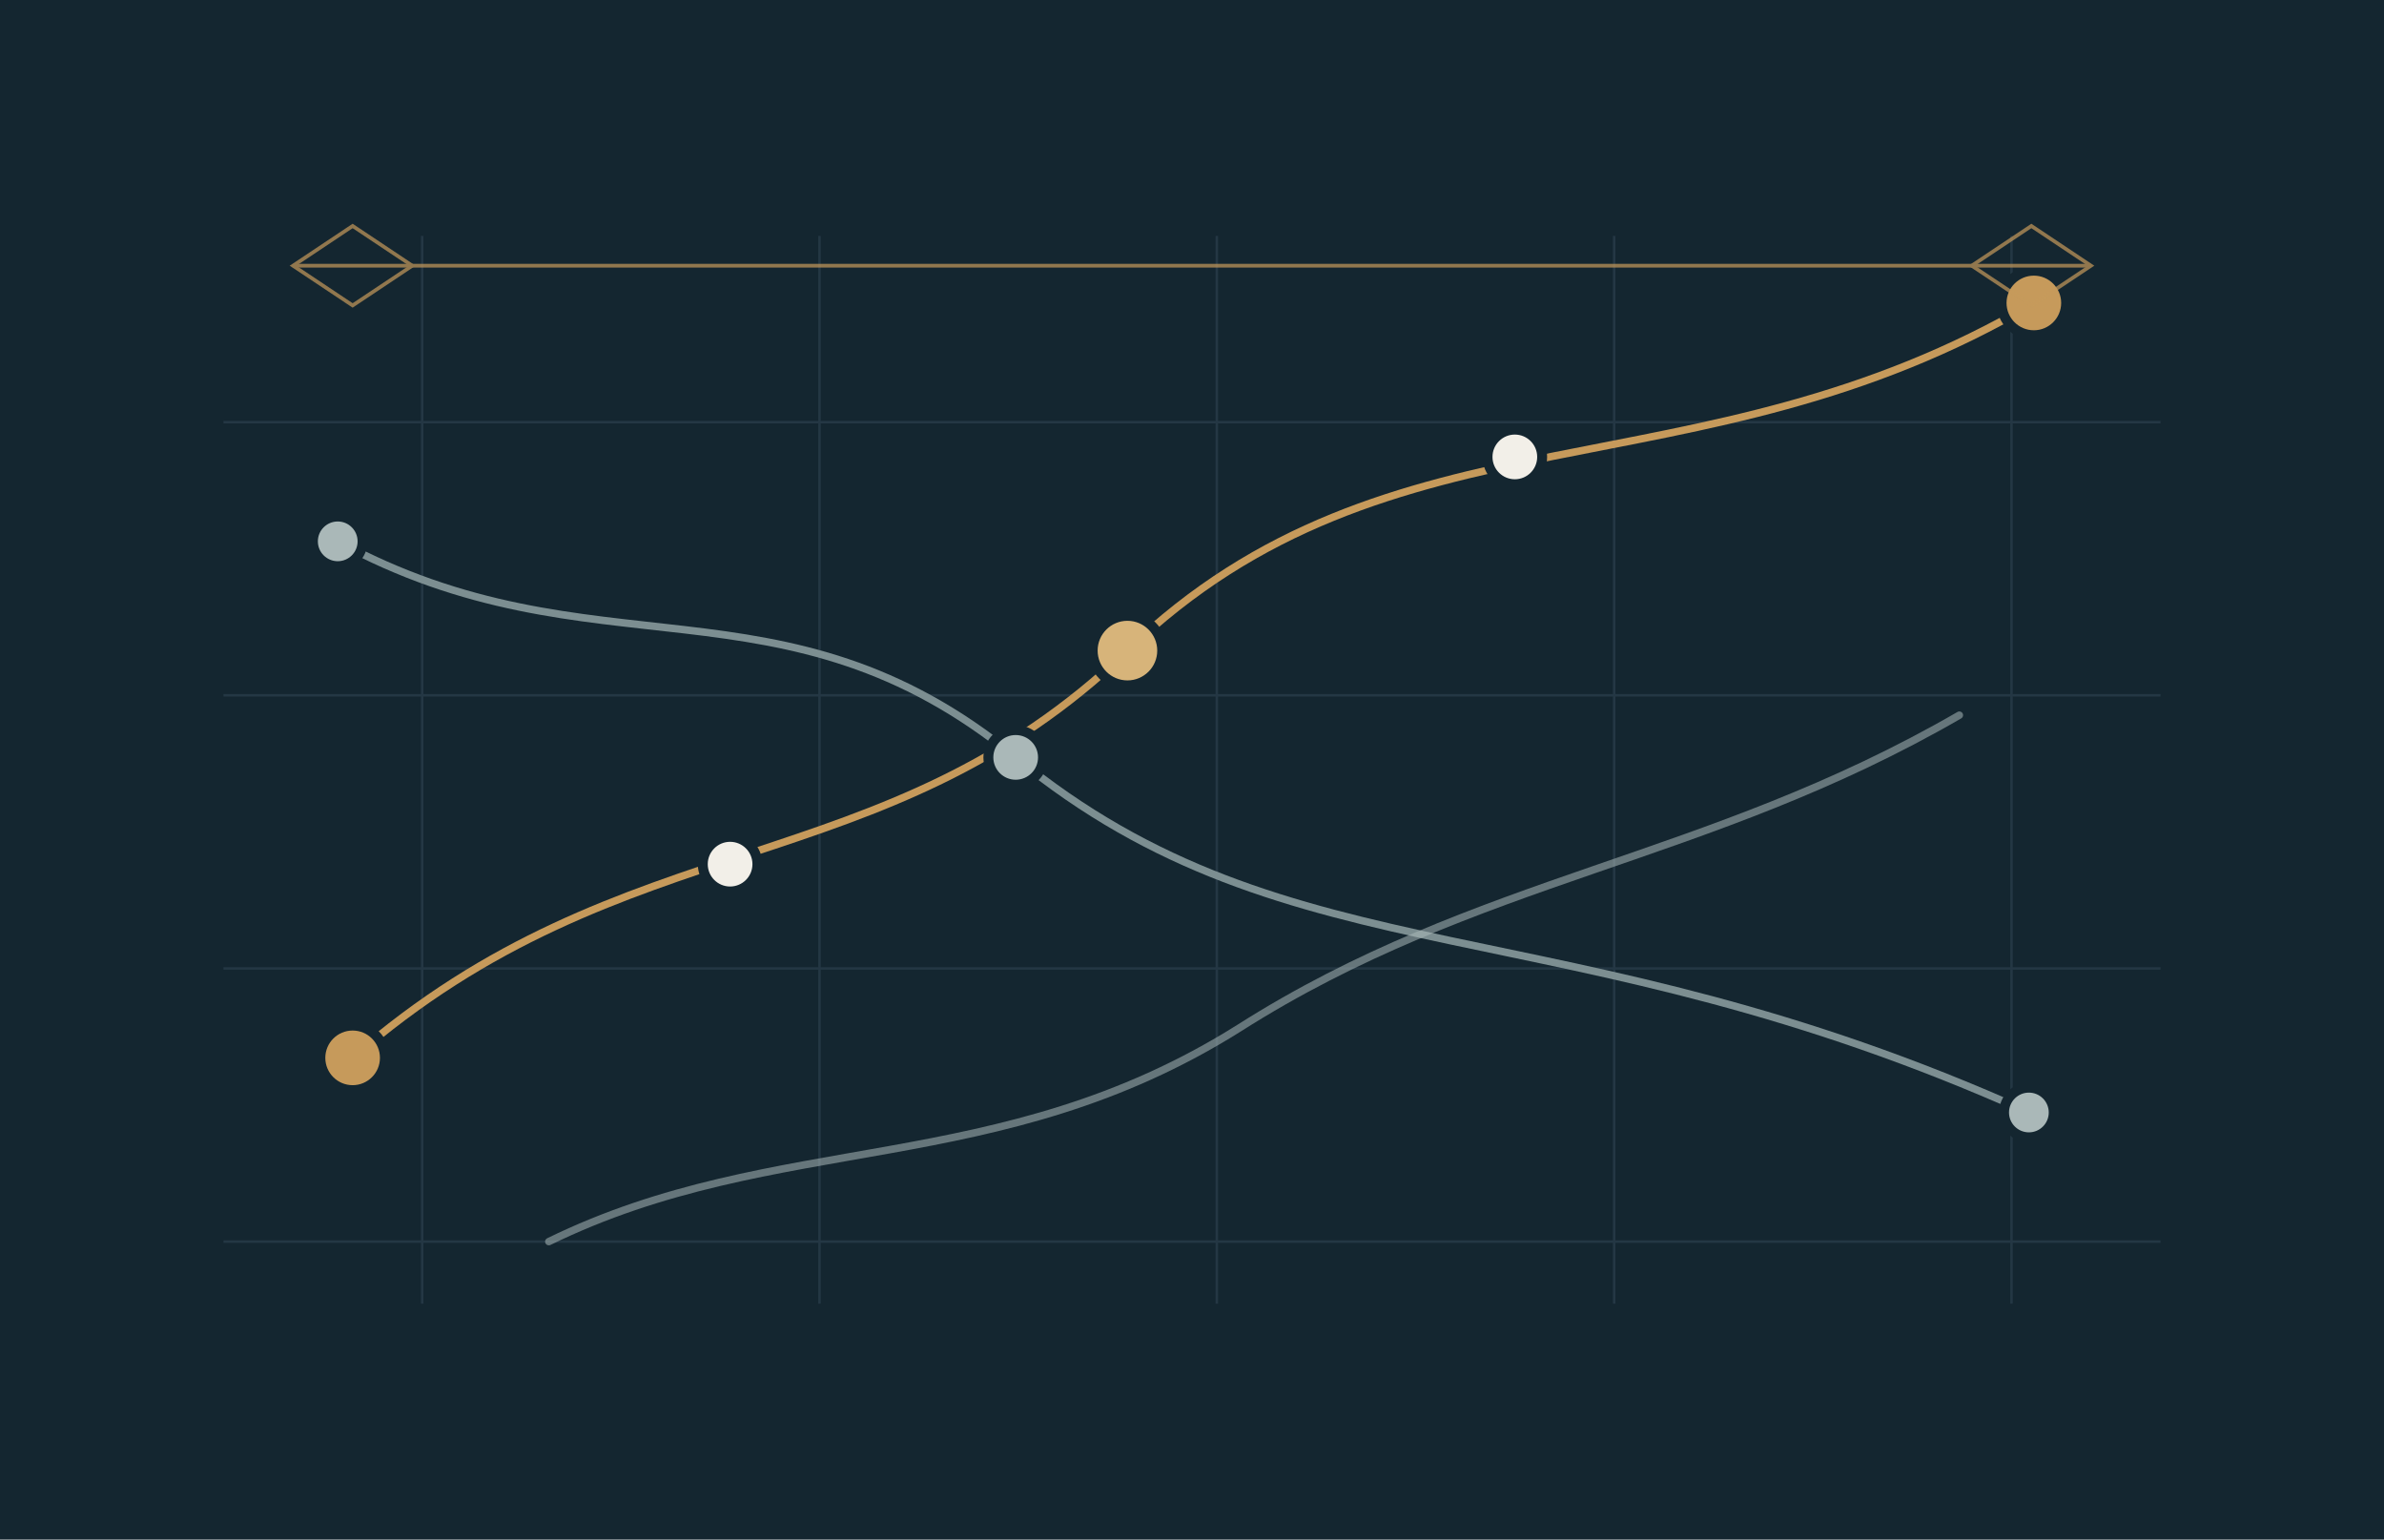
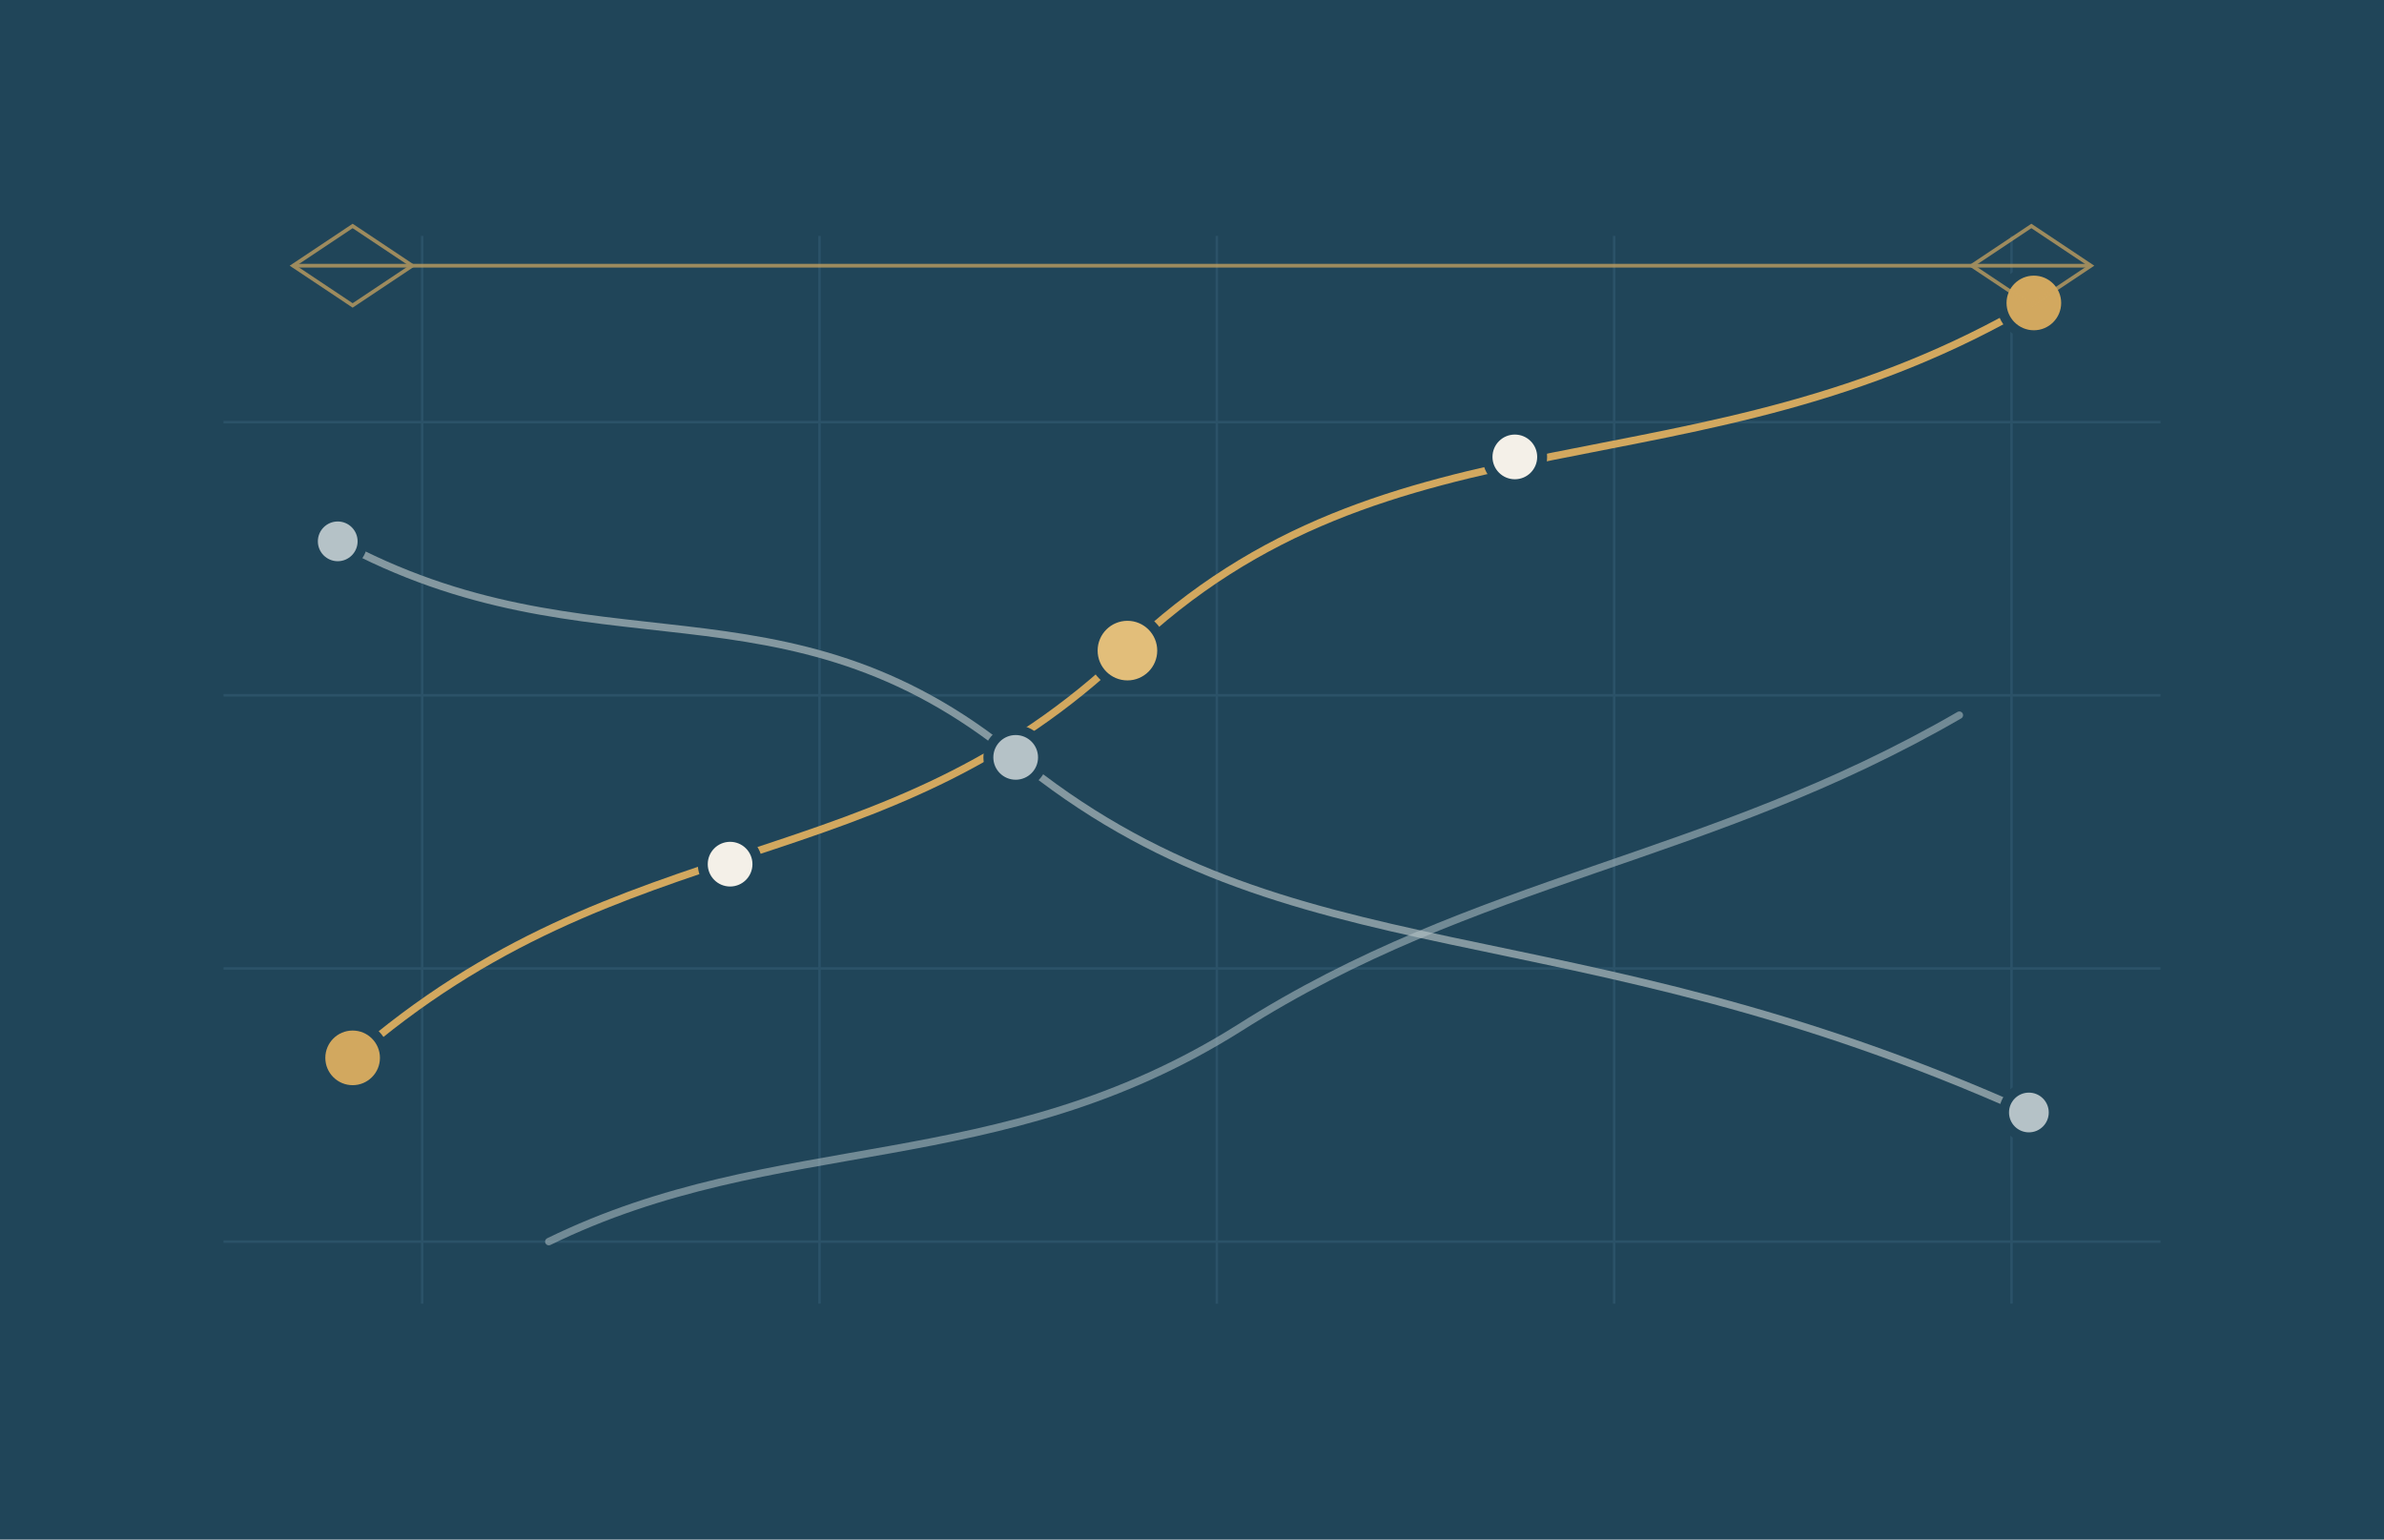
<svg xmlns="http://www.w3.org/2000/svg" width="960" height="620" viewBox="0 0 960 620" role="img" aria-labelledby="title desc">
-   <rect width="960" height="620" fill="#142630" />
-   <g fill="none" stroke="#243744" stroke-width="1">
+   <rect width="960" height="620" fill="#204559" />
+   <g fill="none" stroke="#2B5268" stroke-width="1">
    <path d="M90 500H870M90 390H870M90 280H870M90 170H870" />
    <path d="M170 95V525M330 95V525M490 95V525M650 95V525M810 95V525" />
  </g>
  <g fill="none" stroke-linecap="round" stroke-width="3">
-     <path d="M142 426C252 330 355 357 454 262C560 160 683 202 819 122" stroke="#C69A5B" />
-     <path d="M136 218C239 274 315 228 409 305C520 396 628 363 817 448" stroke="#7C8E91" />
-     <path d="M221 500C313 455 402 475 499 414C595 353 687 347 789 288" stroke="#AAB8B8" opacity="0.55" />
+     <path d="M142 426C252 330 355 357 454 262C560 160 683 202 819 122" stroke="#D2A85F" />
+     <path d="M136 218C239 274 315 228 409 305C520 396 628 363 817 448" stroke="#8498A0" />
+     <path d="M221 500C313 455 402 475 499 414C595 353 687 347 789 288" stroke="#B5C2C7" opacity="0.55" />
  </g>
-   <g stroke="#142630" stroke-width="4">
-     <circle cx="142" cy="426" r="13" fill="#C69A5B" />
-     <circle cx="294" cy="348" r="11" fill="#F2EFE8" />
-     <circle cx="454" cy="262" r="14" fill="#D7B47A" />
-     <circle cx="610" cy="184" r="11" fill="#F2EFE8" />
-     <circle cx="819" cy="122" r="13" fill="#C69A5B" />
-     <circle cx="136" cy="218" r="10" fill="#AAB8B8" />
-     <circle cx="409" cy="305" r="11" fill="#AAB8B8" />
-     <circle cx="817" cy="448" r="10" fill="#AAB8B8" />
+   <g stroke="#204559" stroke-width="4">
+     <circle cx="142" cy="426" r="13" fill="#D2A85F" />
+     <circle cx="294" cy="348" r="11" fill="#F4F0E8" />
+     <circle cx="454" cy="262" r="14" fill="#E2BE7A" />
+     <circle cx="610" cy="184" r="11" fill="#F4F0E8" />
+     <circle cx="819" cy="122" r="13" fill="#D2A85F" />
+     <circle cx="136" cy="218" r="10" fill="#B5C2C7" />
+     <circle cx="409" cy="305" r="11" fill="#B5C2C7" />
+     <circle cx="817" cy="448" r="10" fill="#B5C2C7" />
  </g>
-   <g opacity="0.7" fill="none" stroke="#C69A5B" stroke-width="1.5">
+   <g opacity="0.7" fill="none" stroke="#D2A85F" stroke-width="1.5">
    <path d="M118 107H842" />
    <path d="M118 107L142 91L166 107L142 123Z" />
    <path d="M842 107L818 91L794 107L818 123Z" />
  </g>
</svg>
